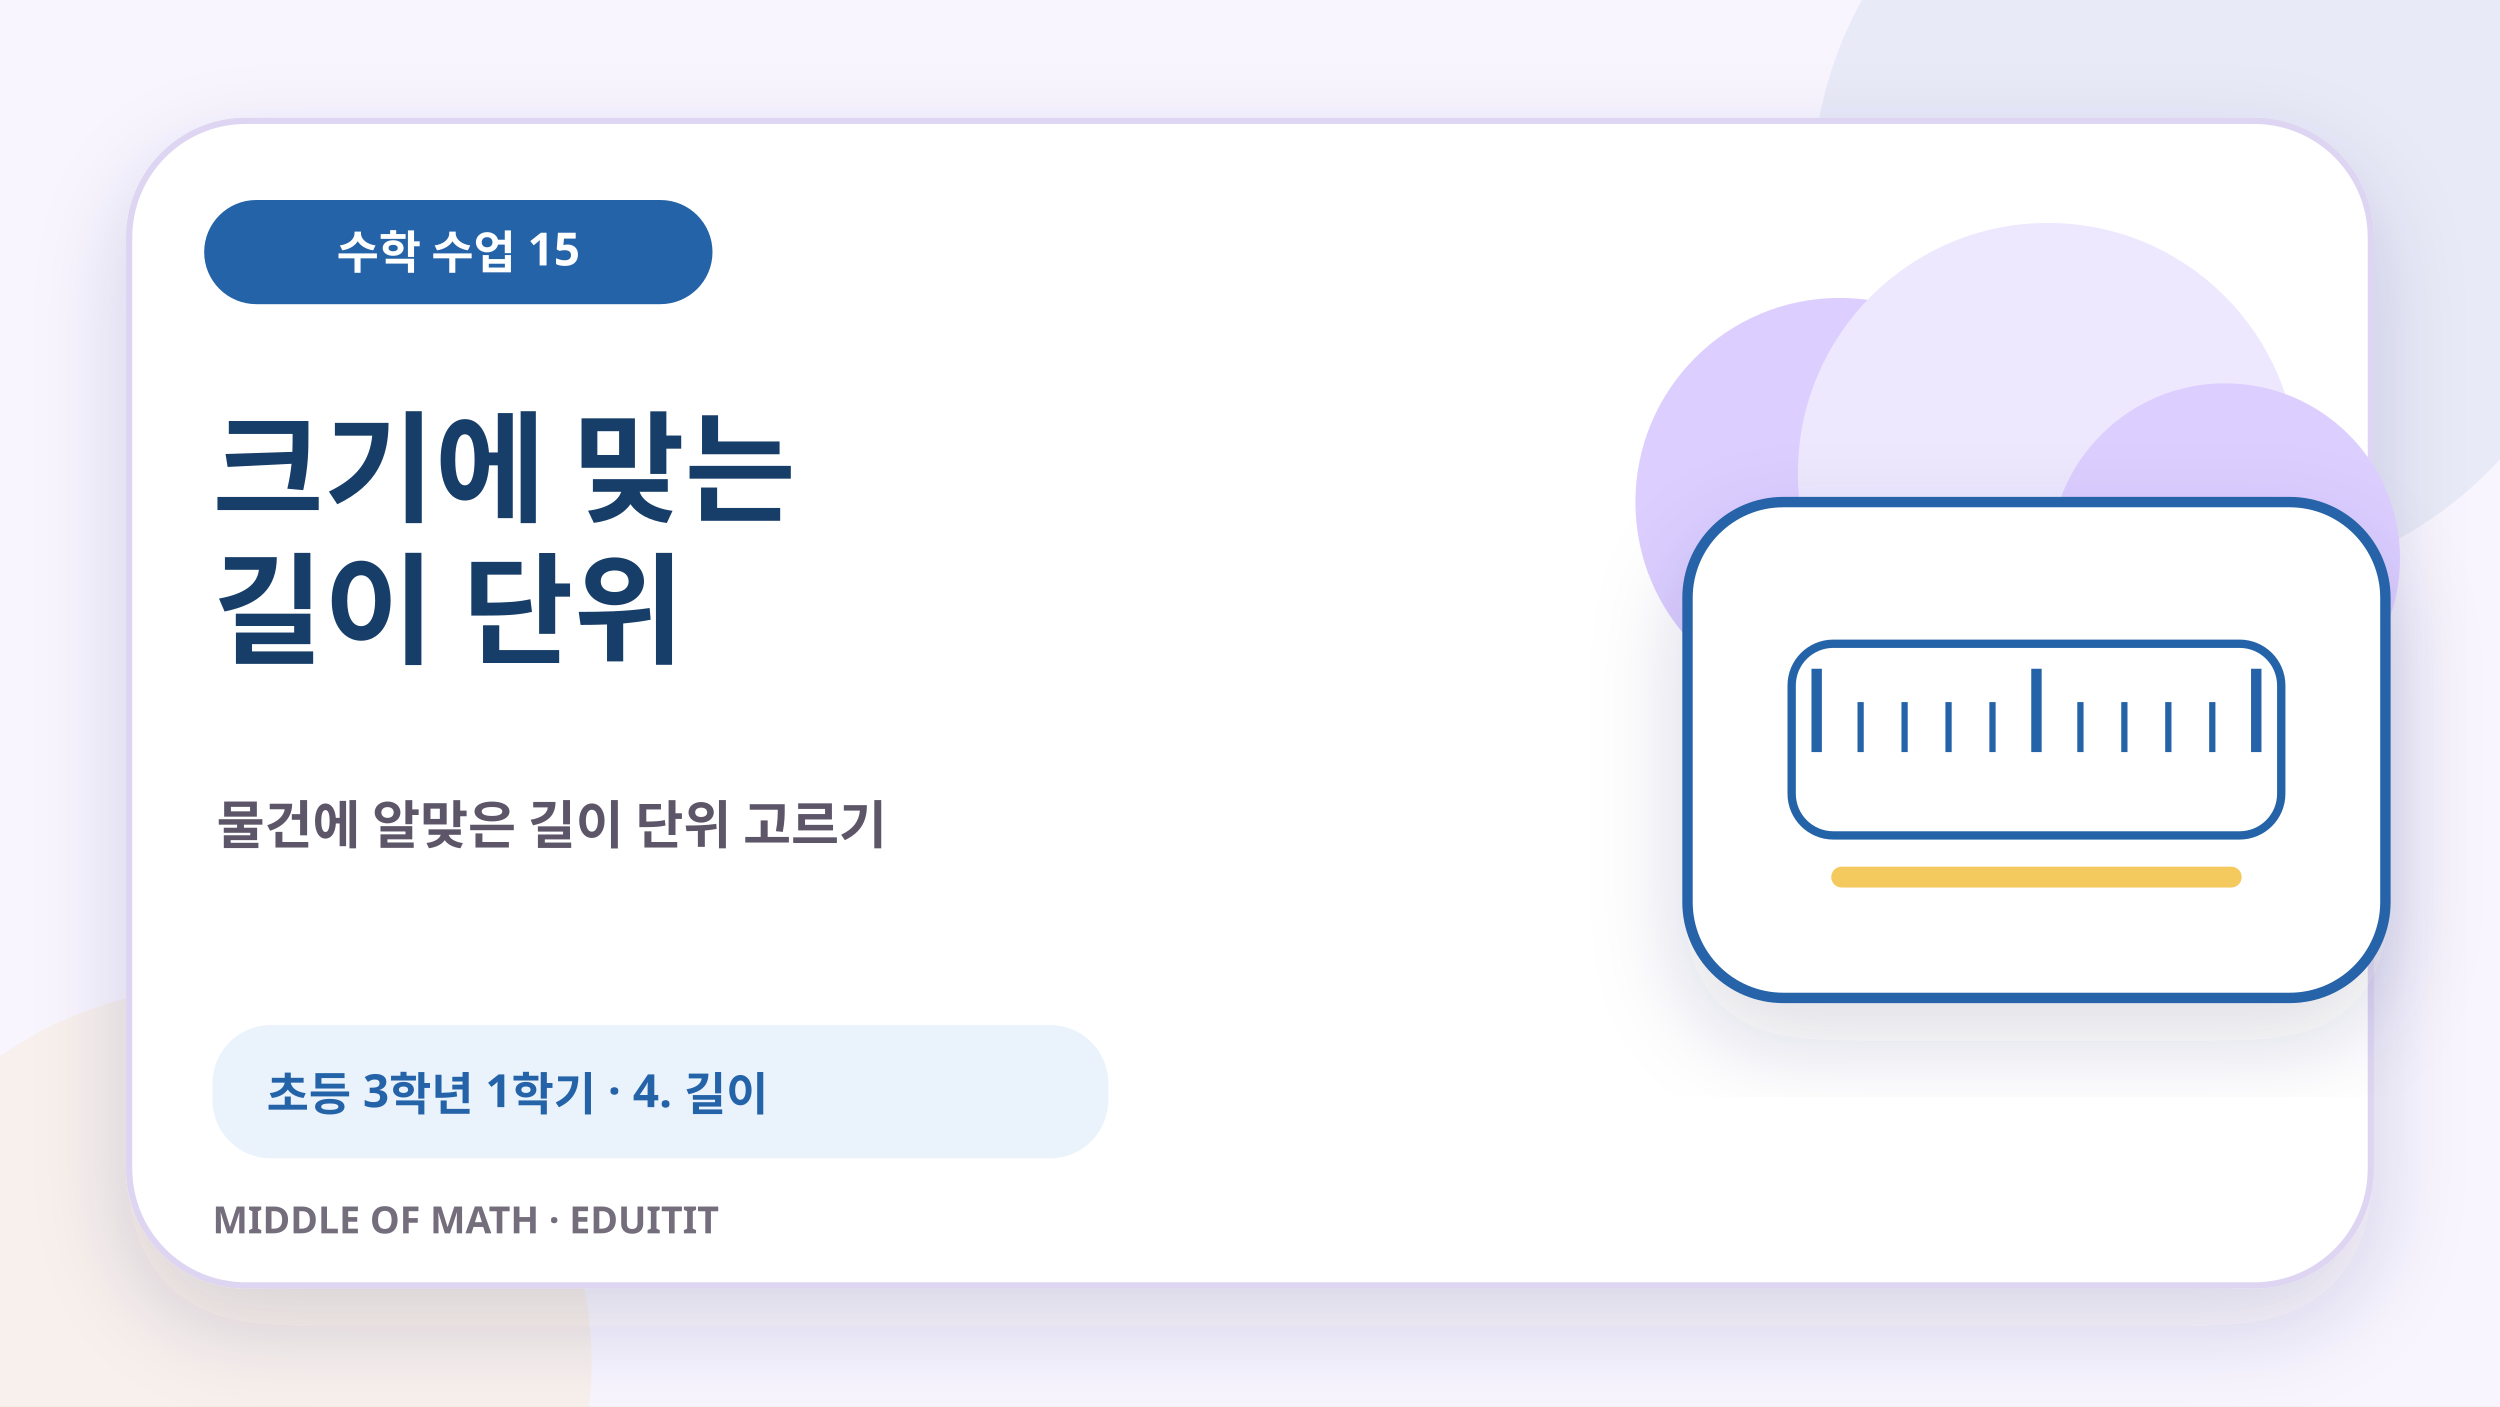
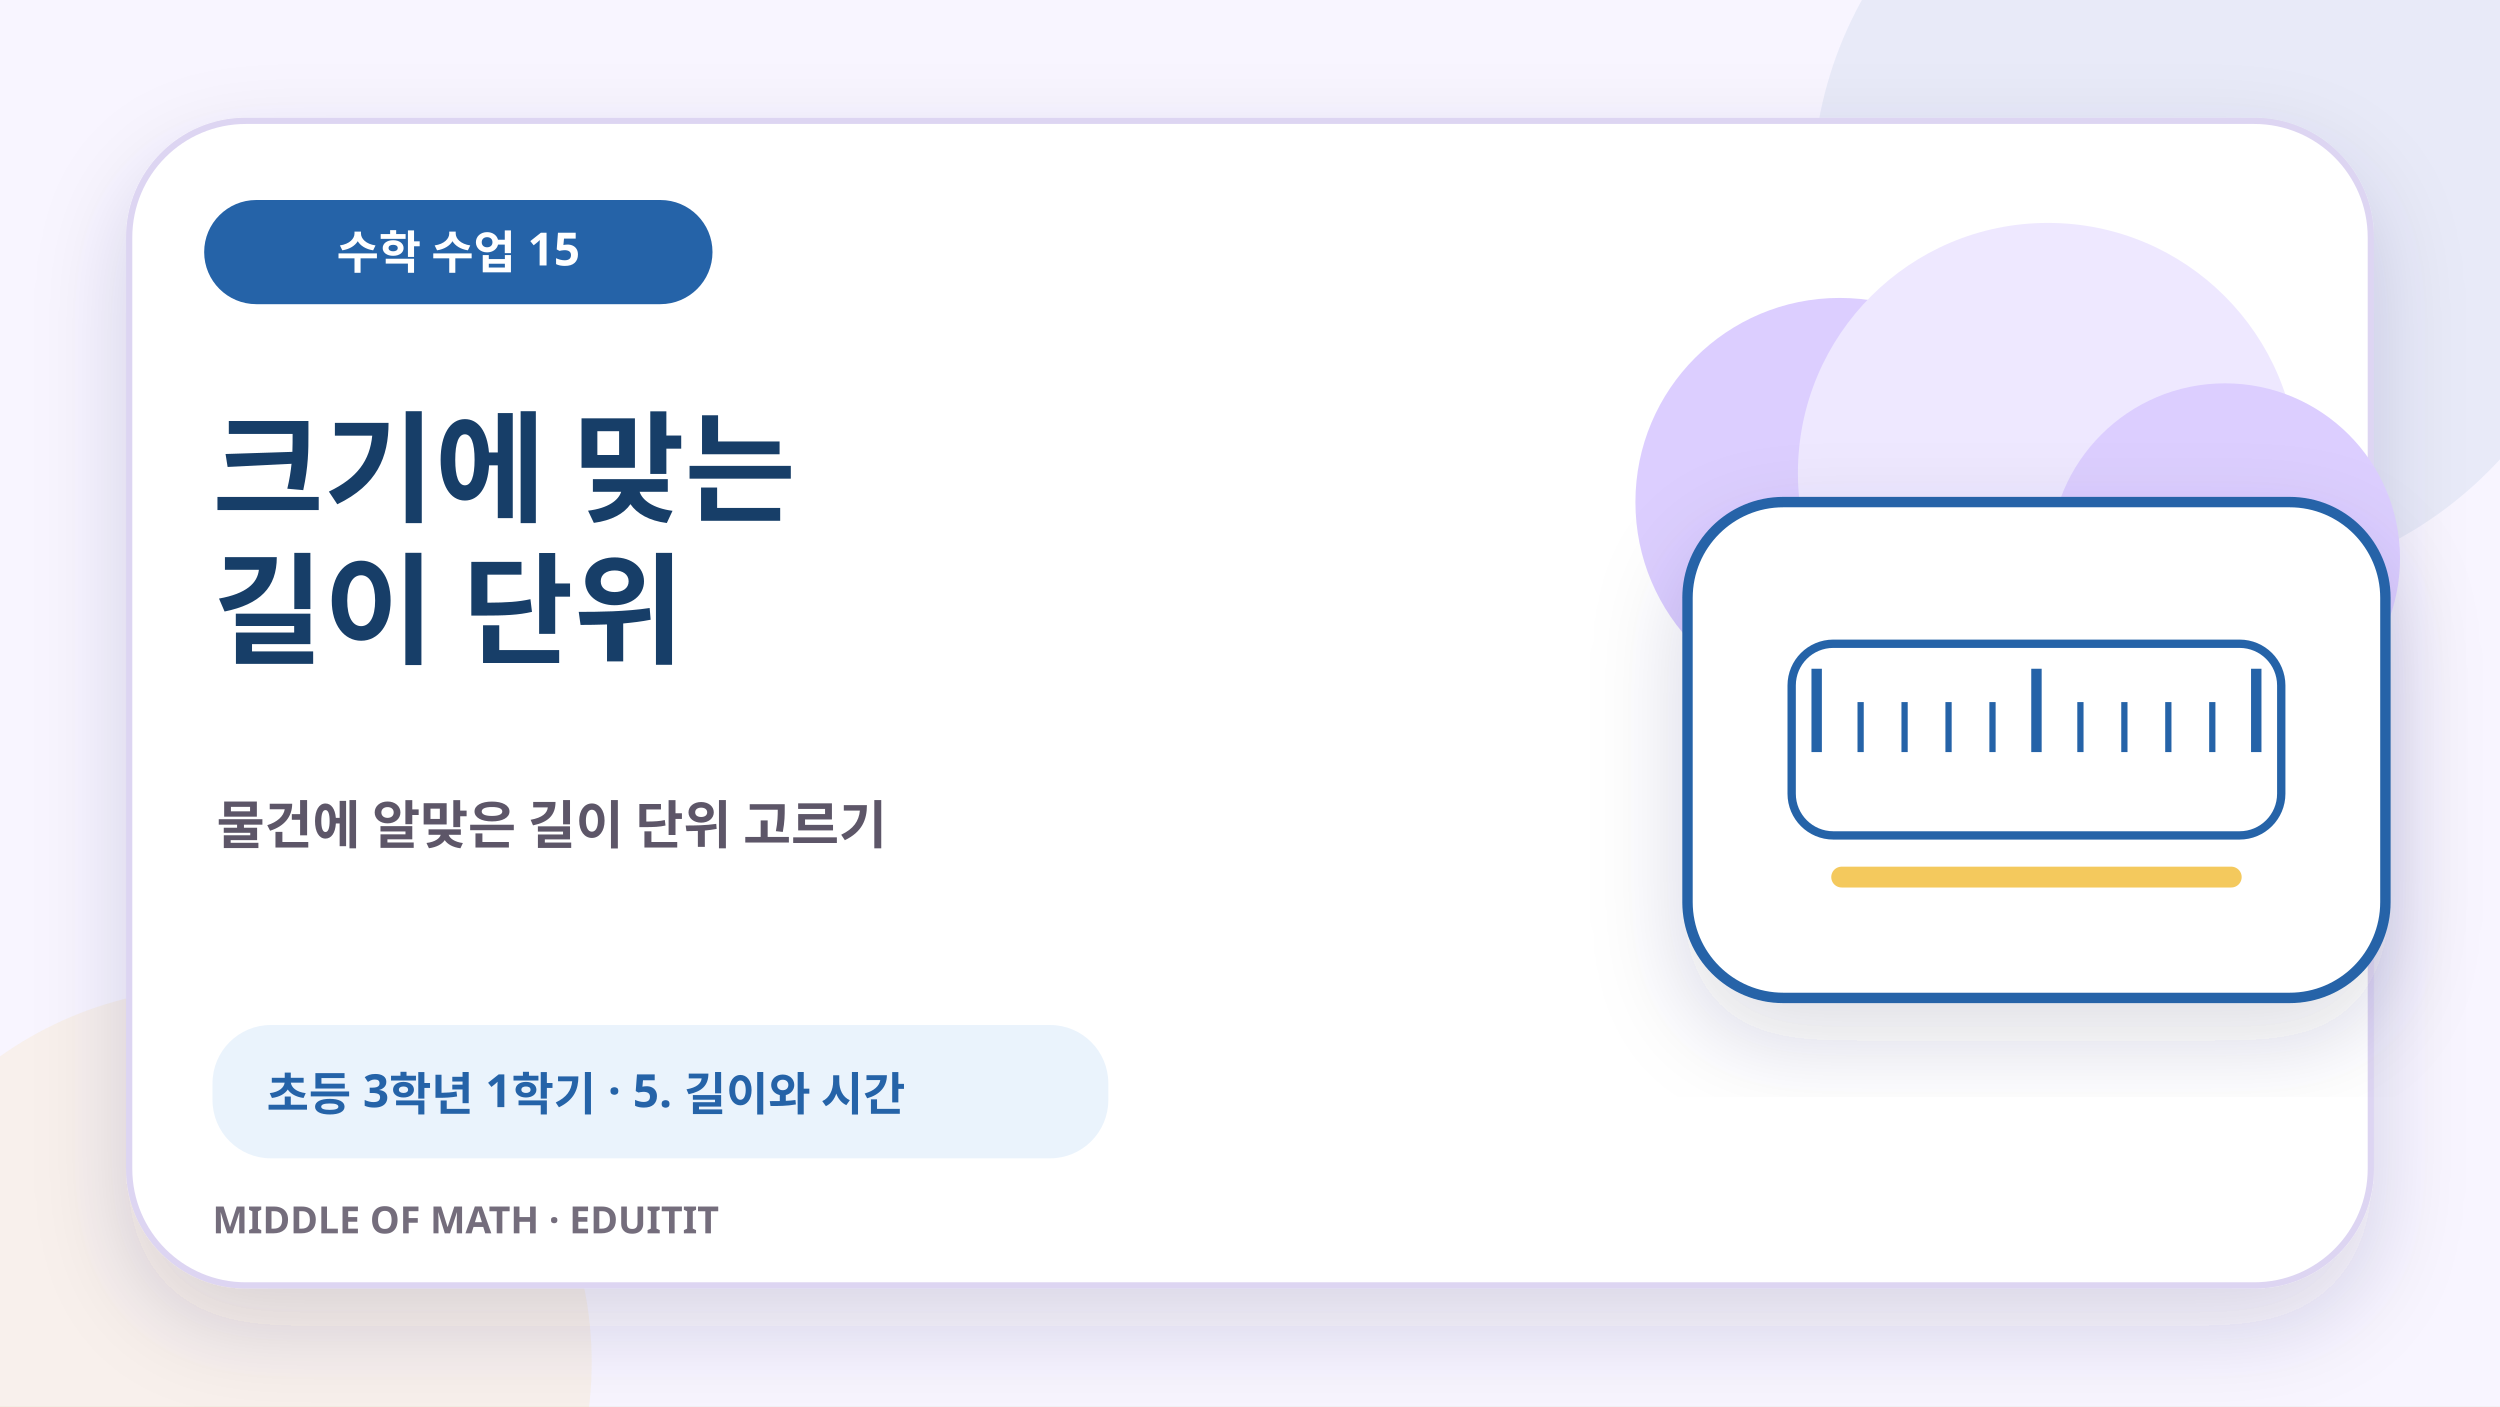
<svg xmlns="http://www.w3.org/2000/svg" width="1200" height="675" viewBox="0 0 1200 675" role="img" aria-label="크기에 맞는 길이 단위 대표 이미지">
  <defs>
    <filter id="shadow" x="-20%" y="-20%" width="140%" height="140%">
      <feDropShadow dx="0" dy="18" stdDeviation="22" flood-color="#33245A" flood-opacity=".16" />
    </filter>
  </defs>
  <rect width="1200" height="675" fill="#F8F5FF" />
  <circle cx="1060" cy="92" r="190" fill="#2563A8" opacity=".08" />
  <circle cx="104" cy="654" r="180" fill="#F4C95D" opacity=".12" />
  <rect x="62" y="58" width="1076" height="559" rx="56" fill="#FFFFFF" stroke="#DDD5F2" stroke-width="3" filter="url(#shadow)" />
  <rect x="98" y="96" width="244" height="50" rx="25" fill="#2563A8" />
  <text x="220" y="129" font-family="Apple SD Gothic Neo, sans-serif" font-size="22" font-weight="850" text-anchor="middle" fill="#FFFFFF">수학 수업 15</text>
  <text x="102" y="246" font-family="Apple SD Gothic Neo, Noto Sans KR, sans-serif" font-size="58" font-weight="900" fill="#173E68" text-anchor="start" class="">
    <tspan x="102" dy="0">크기에 맞는</tspan>
    <tspan x="102" dy="68">길이 단위</tspan>
  </text>
  <text x="104" y="405" font-family="Apple SD Gothic Neo, Noto Sans KR, sans-serif" font-size="25" font-weight="650" fill="#5D5668" text-anchor="start" class="">
    <tspan x="104" dy="0">물건에 알맞은 길이 단위 고르기</tspan>
  </text>
  <rect x="102" y="492" width="430" height="64" rx="28" fill="#EAF3FC" />
-   <text x="128" y="533" font-family="Apple SD Gothic Neo, sans-serif" font-size="22" font-weight="800" fill="#2563A8">초등 3학년 1학기 · 4. 길이</text>
+   <text x="128" y="533" font-family="Apple SD Gothic Neo, sans-serif" font-size="22" font-weight="800" fill="#2563A8">초등 3학년 1학기 · 5. 길이와 시간</text>
  <g transform="translate(718 123)">
    <circle cx="165" cy="118" r="98" fill="#DCCEFF" />
    <circle cx="265" cy="104" r="120" fill="#EEE8FF" />
    <circle cx="350" cy="145" r="84" fill="#DCCEFF" />
    <rect x="92" y="118" width="335" height="238" rx="46" fill="#FFFFFF" stroke="#2563A8" stroke-width="5" filter="url(#shadow)" />
    <g aria-label="길이 단위 자">
      <rect x="142" y="186" width="235" height="92" rx="20" fill="#FFFFFF" stroke="#2563A8" stroke-width="4" />
      <line x1="154" y1="238" x2="154" y2="198" stroke="#2563A8" stroke-width="5" />
      <line x1="175.1" y1="238" x2="175.1" y2="214" stroke="#2563A8" stroke-width="3" />
      <line x1="196.2" y1="238" x2="196.2" y2="214" stroke="#2563A8" stroke-width="3" />
      <line x1="217.3" y1="238" x2="217.3" y2="214" stroke="#2563A8" stroke-width="3" />
      <line x1="238.4" y1="238" x2="238.4" y2="214" stroke="#2563A8" stroke-width="3" />
      <line x1="259.5" y1="238" x2="259.5" y2="198" stroke="#2563A8" stroke-width="5" />
      <line x1="280.6" y1="238" x2="280.6" y2="214" stroke="#2563A8" stroke-width="3" />
      <line x1="301.7" y1="238" x2="301.7" y2="214" stroke="#2563A8" stroke-width="3" />
      <line x1="322.8" y1="238" x2="322.8" y2="214" stroke="#2563A8" stroke-width="3" />
      <line x1="343.9" y1="238" x2="343.9" y2="214" stroke="#2563A8" stroke-width="3" />
      <line x1="365" y1="238" x2="365" y2="198" stroke="#2563A8" stroke-width="5" />
      <path d="M166 298H353" stroke="#F4C95D" stroke-width="10" stroke-linecap="round" />
    </g>
  </g>
  <text x="102" y="592" font-family="Apple SD Gothic Neo, sans-serif" font-size="18" font-weight="750" fill="#746D7C">MIDDLE OF MATH · EDUITIT</text>
</svg>
